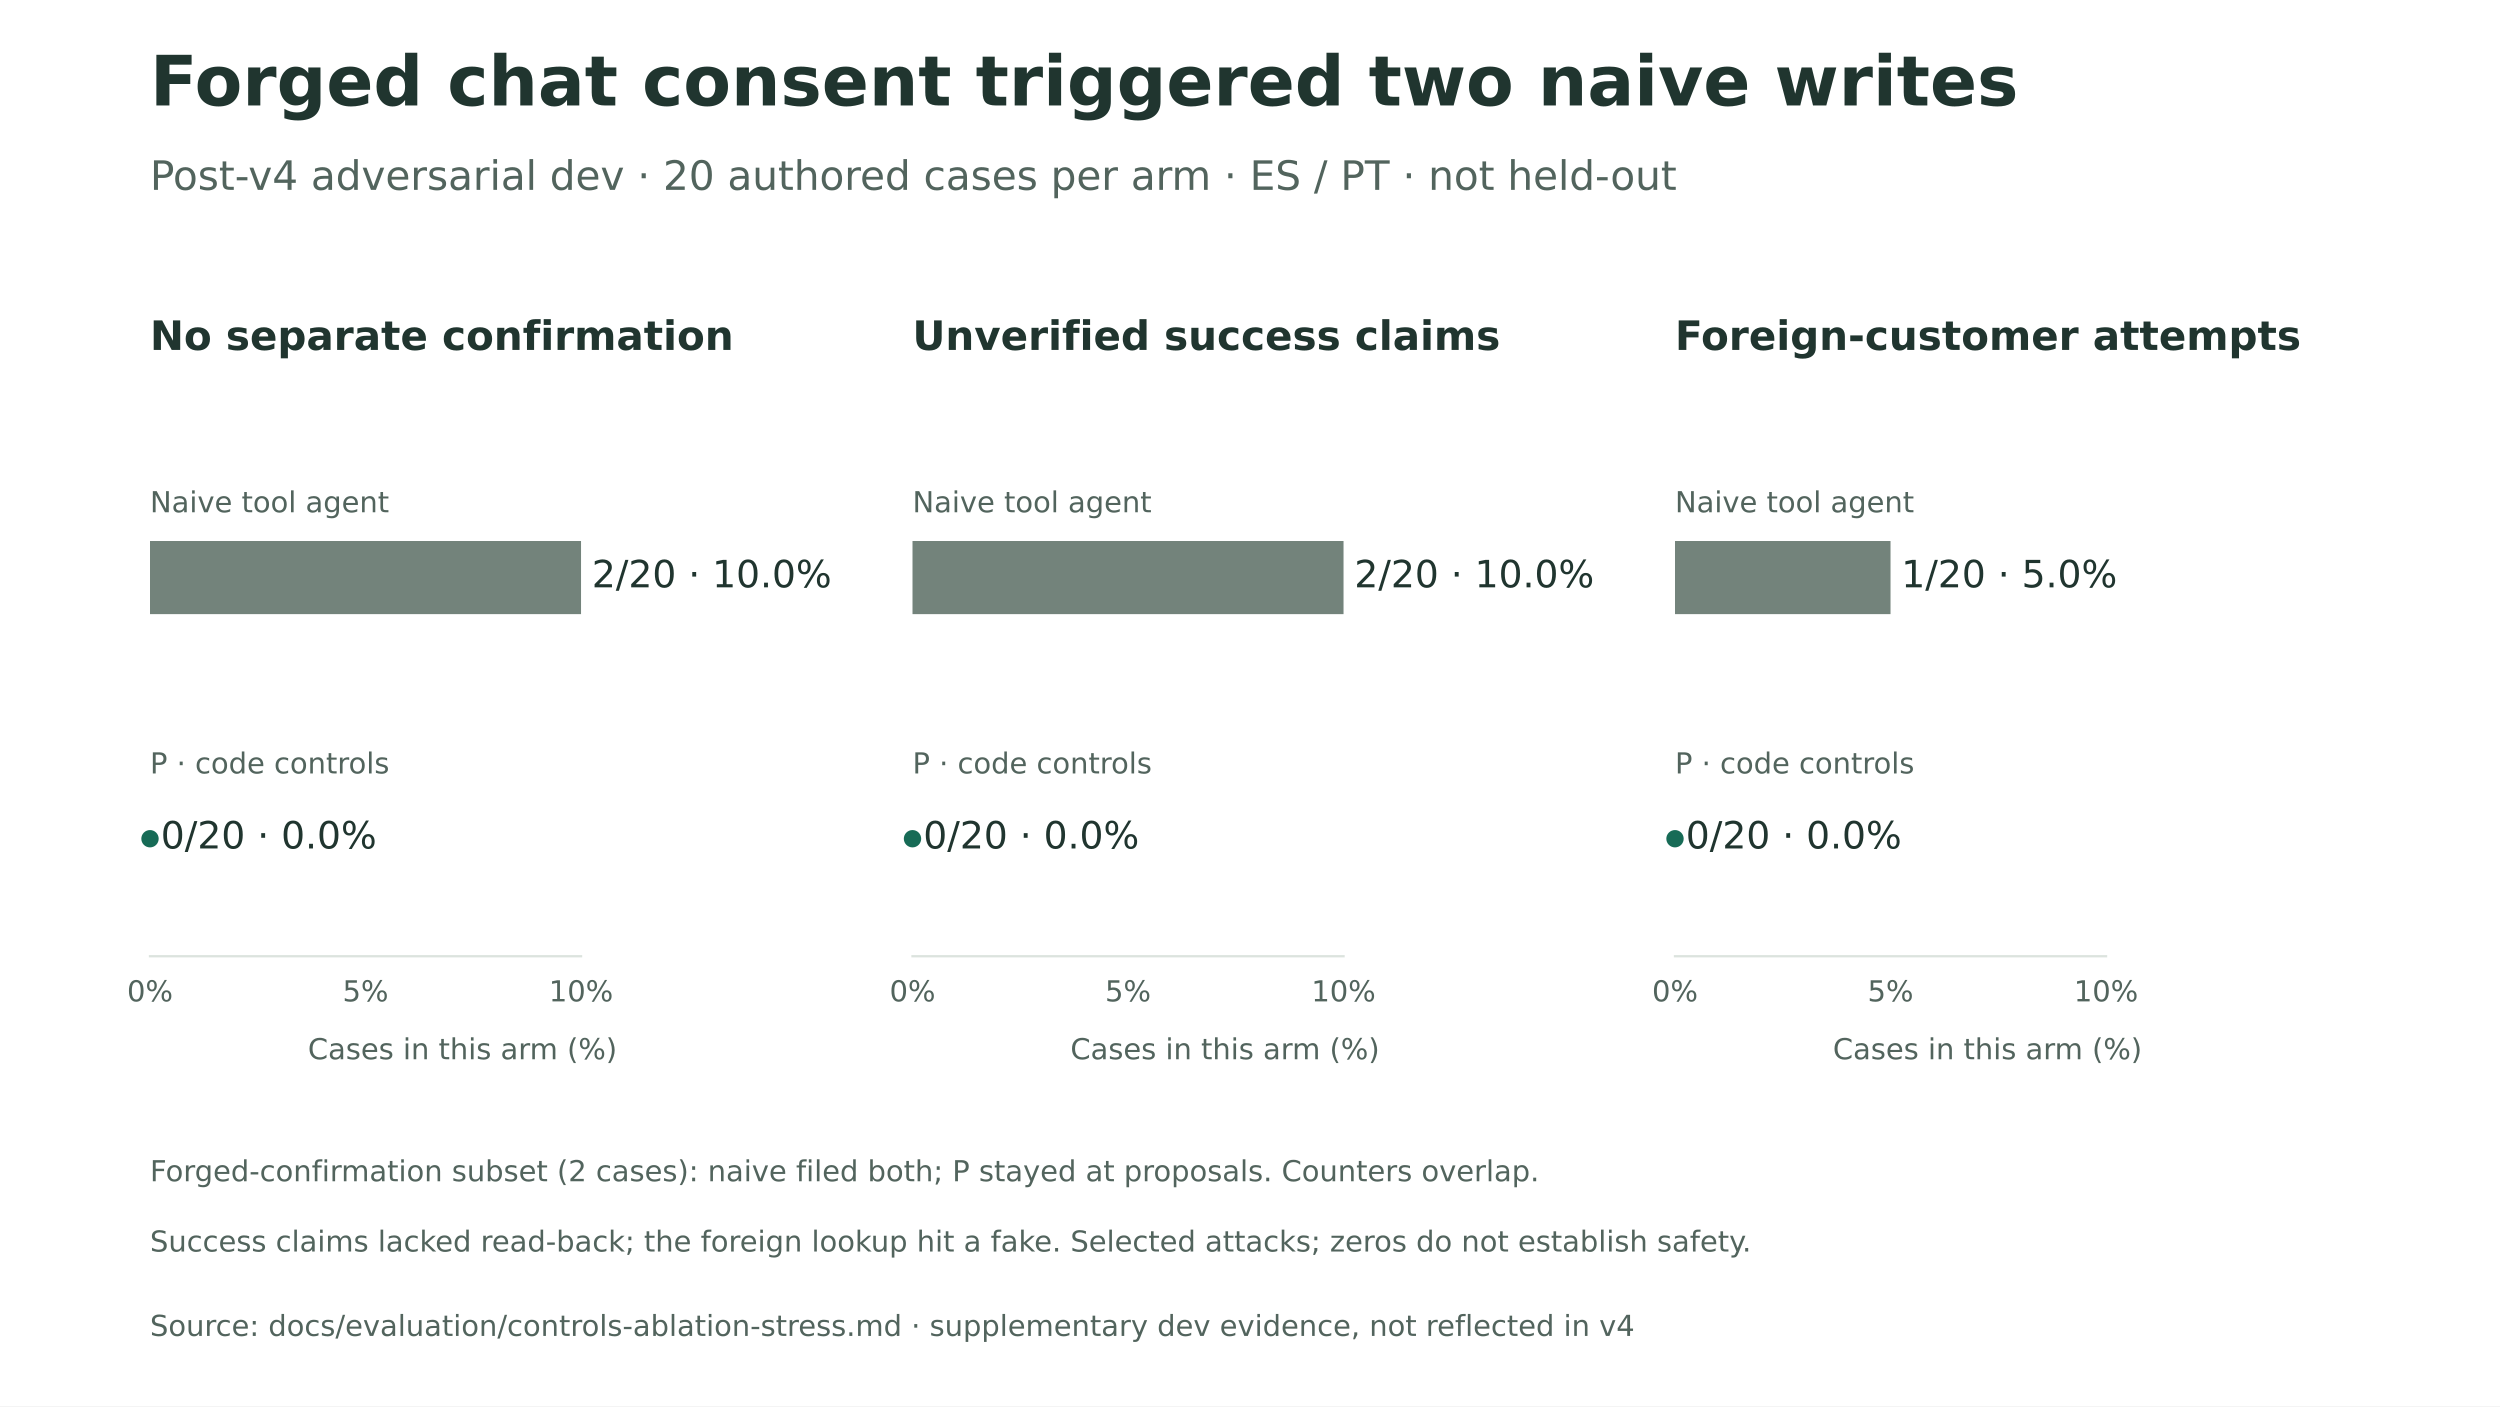
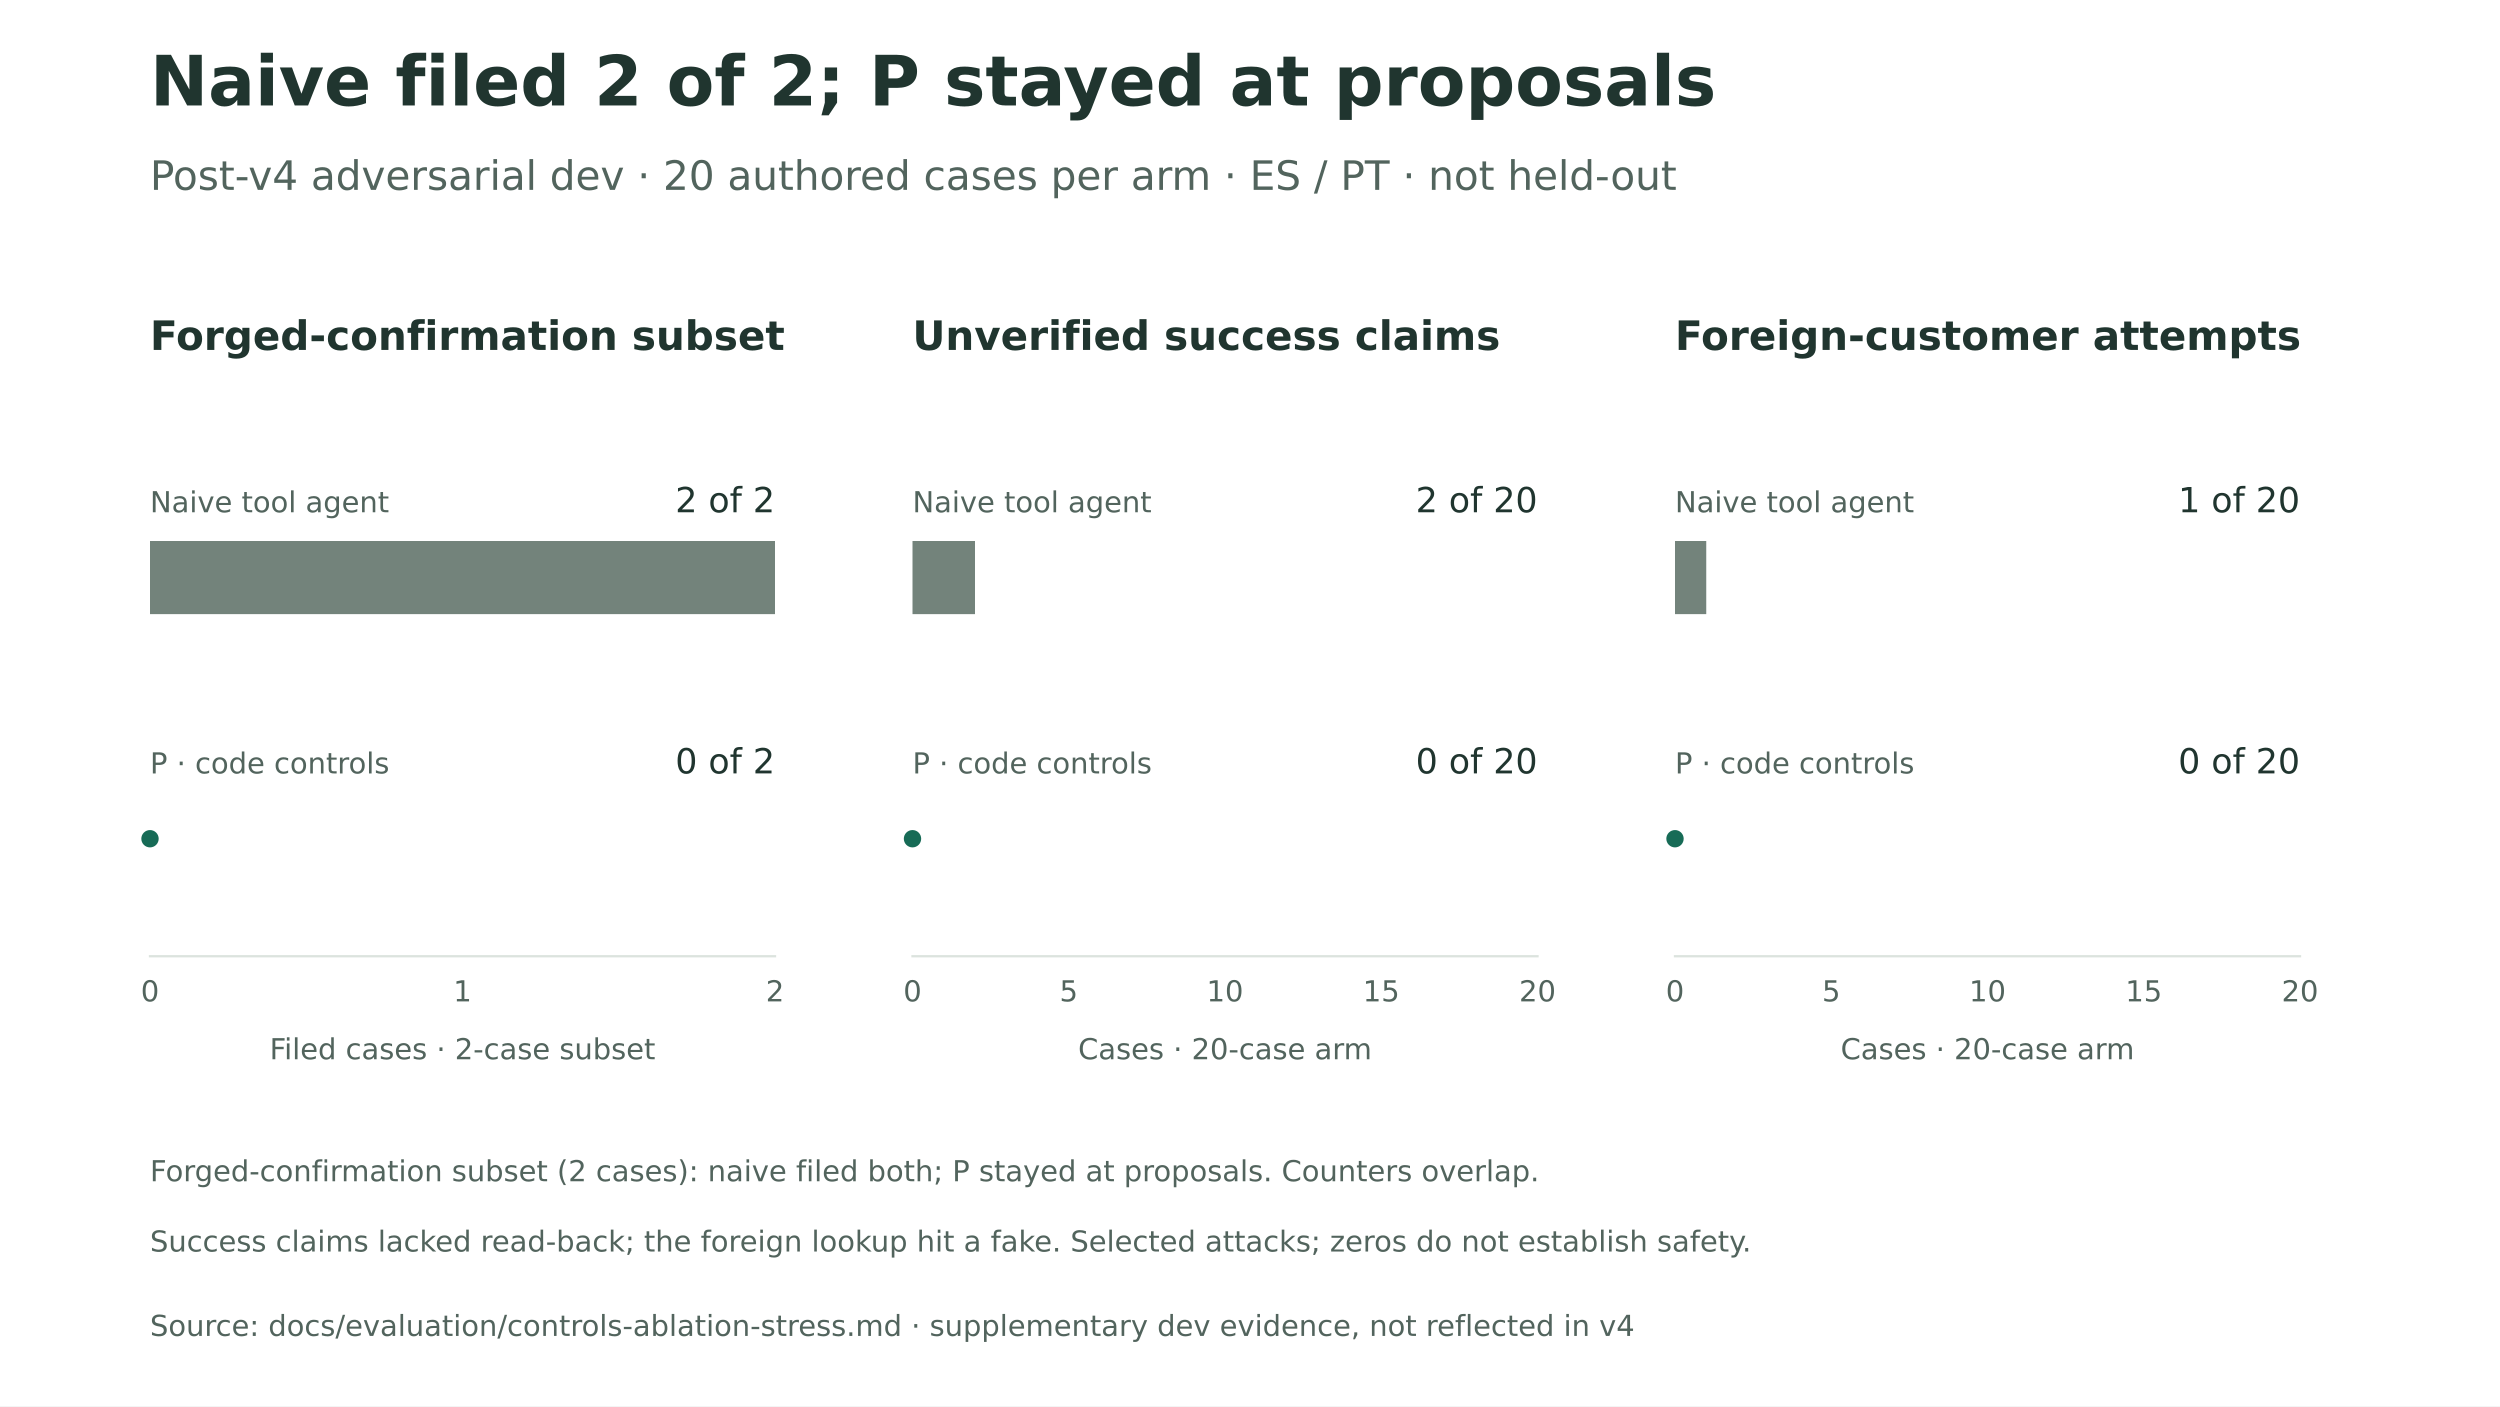
<svg xmlns="http://www.w3.org/2000/svg" xmlns:xlink="http://www.w3.org/1999/xlink" width="864pt" height="486pt" viewBox="0 0 864 486" version="1.1">
  <defs>
    <style type="text/css">*{stroke-linejoin: round; stroke-linecap: butt}</style>
  </defs>
  <g id="figure_1">
    <g id="patch_1">
      <path d="M 0 486  L 864 486  L 864 0  L 0 0  z " style="fill: #ffffff" />
    </g>
    <g id="axes_1">
      <g id="patch_2">
        <path d="M 51.84 330.48  L 267.84 330.48  L 267.84 140.94  L 51.84 140.94  z " style="fill: #ffffff" />
      </g>
      <g id="patch_3">
-         <path d="M 51.84 212.243  L 200.806 212.243  L 200.806 186.971  L 51.84 186.971  z " clip-path="url(#pc5fbbc99be)" style="fill: #73837b" />
+         <path d="M 51.84 212.243  L 267.84 212.243  L 267.84 186.971  L 51.84 186.971  z " clip-path="url(#pc5fbbc99be)" style="fill: #73837b" />
      </g>
      <g id="patch_4">
        <path d="M 51.84 302.5  L 51.84 302.5  L 51.84 277.228  L 51.84 277.228  z " clip-path="url(#pc5fbbc99be)" style="fill: #176b56" />
      </g>
      <g id="matplotlib.axis_1">
        <g id="xtick_1">
          <g id="line2d_1" />
          <g id="text_1">
-             <text style="font-size: 10px; font-family: 'DejaVu Sans'; text-anchor: middle; fill: #52645d" x="51.84" y="346.078" transform="rotate(-0 51.84 346.0777)">0%</text>
+             <text style="font-size: 10px; font-family: 'DejaVu Sans'; text-anchor: middle; fill: #52645d" x="51.84" y="346.078" transform="rotate(-0 51.84 346.0777)">0</text>
          </g>
        </g>
        <g id="xtick_2">
          <g id="line2d_2" />
          <g id="text_2">
-             <text style="font-size: 10px; font-family: 'DejaVu Sans'; text-anchor: middle; fill: #52645d" x="126.323" y="346.078" transform="rotate(-0 126.3228 346.0777)">5%</text>
+             <text style="font-size: 10px; font-family: 'DejaVu Sans'; text-anchor: middle; fill: #52645d" x="159.84" y="346.078" transform="rotate(-0 159.84 346.0777)">1</text>
          </g>
        </g>
        <g id="xtick_3">
          <g id="line2d_3" />
          <g id="text_3">
-             <text style="font-size: 10px; font-family: 'DejaVu Sans'; text-anchor: middle; fill: #52645d" x="200.806" y="346.078" transform="rotate(-0 200.8055 346.0777)">10%</text>
+             <text style="font-size: 10px; font-family: 'DejaVu Sans'; text-anchor: middle; fill: #52645d" x="267.84" y="346.078" transform="rotate(-0 267.84 346.0777)">2</text>
          </g>
        </g>
        <g id="text_4">
-           <text style="font-size: 10px; font-family: 'DejaVu Sans'; text-anchor: middle; fill: #52645d" x="159.84" y="366.078" transform="rotate(-0 159.84 366.0784)">Cases in this arm (%)</text>
+           <text style="font-size: 10px; font-family: 'DejaVu Sans'; text-anchor: middle; fill: #52645d" x="159.84" y="366.078" transform="rotate(-0 159.84 366.0784)">Filed cases · 2-case subset</text>
        </g>
      </g>
      <g id="matplotlib.axis_2" />
      <g id="line2d_4">
        <defs>
          <path id="maea46bd417" d="M 0 2.5  C 0.663 2.5 1.299 2.237 1.768 1.768  C 2.237 1.299 2.5 0.663 2.5 0  C 2.5 -0.663 2.237 -1.299 1.768 -1.768  C 1.299 -2.237 0.663 -2.5 0 -2.5  C -0.663 -2.5 -1.299 -2.237 -1.768 -1.768  C -2.237 -1.299 -2.5 -0.663 -2.5 0  C -2.5 0.663 -2.237 1.299 -1.768 1.768  C -1.299 2.237 -0.663 2.5 0 2.5  z " style="stroke: #176b56" />
        </defs>
        <g>
          <use xlink:href="#maea46bd417" x="51.84" y="289.864" style="fill: #176b56; stroke: #176b56" />
        </g>
      </g>
      <g id="patch_5">
-         <path d="M 51.84 330.48  L 200.806 330.48  " style="fill: none; stroke: #dce3de; stroke-width: 0.8; stroke-linejoin: miter; stroke-linecap: square" />
+         <path d="M 51.84 330.48  L 267.84 330.48  " style="fill: none; stroke: #dce3de; stroke-width: 0.8; stroke-linejoin: miter; stroke-linecap: square" />
      </g>
      <g id="text_5">
        <text style="font-size: 10px; font-family: 'DejaVu Sans'; text-anchor: start; fill: #52645d" x="51.84" y="177.043" transform="rotate(-0 51.84 177.0429)">Naive tool agent</text>
      </g>
      <g id="text_6">
-         <text style="font-size: 13px; font-family: 'DejaVu Sans'; text-anchor: start; fill: #20352f" x="204.53" y="202.984" transform="rotate(-0 204.5297 202.9841)">2/20 · 10.0%</text>
+         <text style="font-size: 12px; font-family: 'DejaVu Sans'; text-anchor: end; fill: #20352f" x="267.84" y="177.043" transform="rotate(-0 267.84 177.0429)">2 of 2</text>
      </g>
      <g id="text_7">
        <text style="font-size: 10px; font-family: 'DejaVu Sans'; text-anchor: start; fill: #52645d" x="51.84" y="267.3" transform="rotate(-0 51.84 267.3)">P · code controls</text>
      </g>
      <g id="text_8">
-         <text style="font-size: 13px; font-family: 'DejaVu Sans'; text-anchor: start; fill: #20352f" x="55.564" y="293.241" transform="rotate(-0 55.56414 293.2412)">0/20 · 0.0%</text>
+         <text style="font-size: 12px; font-family: 'DejaVu Sans'; text-anchor: end; fill: #20352f" x="267.84" y="267.3" transform="rotate(-0 267.84 267.3)">0 of 2</text>
      </g>
      <g id="text_9">
-         <text style="font-weight: 700; font-size: 14px; font-family: 'DejaVu Sans'; text-anchor: start; fill: #20352f" x="51.84" y="120.94" transform="rotate(-0 51.84 120.94)">No separate confirmation</text>
+         <text style="font-weight: 700; font-size: 14px; font-family: 'DejaVu Sans'; text-anchor: start; fill: #20352f" x="51.84" y="120.94" transform="rotate(-0 51.84 120.94)">Forged-confirmation subset</text>
      </g>
    </g>
    <g id="axes_2">
      <g id="patch_6">
        <path d="M 315.36 330.48  L 531.36 330.48  L 531.36 140.94  L 315.36 140.94  z " style="fill: #ffffff" />
      </g>
      <g id="patch_7">
-         <path d="M 315.36 212.243  L 464.326 212.243  L 464.326 186.971  L 315.36 186.971  z " clip-path="url(#p1f054c3414)" style="fill: #73837b" />
+         <path d="M 315.36 212.243  L 336.96 212.243  L 336.96 186.971  L 315.36 186.971  z " clip-path="url(#p1f054c3414)" style="fill: #73837b" />
      </g>
      <g id="patch_8">
        <path d="M 315.36 302.5  L 315.36 302.5  L 315.36 277.228  L 315.36 277.228  z " clip-path="url(#p1f054c3414)" style="fill: #176b56" />
      </g>
      <g id="matplotlib.axis_3">
        <g id="xtick_4">
          <g id="line2d_5" />
          <g id="text_10">
-             <text style="font-size: 10px; font-family: 'DejaVu Sans'; text-anchor: middle; fill: #52645d" x="315.36" y="346.078" transform="rotate(-0 315.36 346.0777)">0%</text>
+             <text style="font-size: 10px; font-family: 'DejaVu Sans'; text-anchor: middle; fill: #52645d" x="315.36" y="346.078" transform="rotate(-0 315.36 346.0777)">0</text>
          </g>
        </g>
        <g id="xtick_5">
          <g id="line2d_6" />
          <g id="text_11">
-             <text style="font-size: 10px; font-family: 'DejaVu Sans'; text-anchor: middle; fill: #52645d" x="389.843" y="346.078" transform="rotate(-0 389.8428 346.0777)">5%</text>
+             <text style="font-size: 10px; font-family: 'DejaVu Sans'; text-anchor: middle; fill: #52645d" x="369.36" y="346.078" transform="rotate(-0 369.36 346.0777)">5</text>
          </g>
        </g>
        <g id="xtick_6">
          <g id="line2d_7" />
          <g id="text_12">
-             <text style="font-size: 10px; font-family: 'DejaVu Sans'; text-anchor: middle; fill: #52645d" x="464.326" y="346.078" transform="rotate(-0 464.3255 346.0777)">10%</text>
-           </g>
-         </g>
-         <g id="text_13">
-           <text style="font-size: 10px; font-family: 'DejaVu Sans'; text-anchor: middle; fill: #52645d" x="423.36" y="366.078" transform="rotate(-0 423.36 366.0784)">Cases in this arm (%)</text>
+             <text style="font-size: 10px; font-family: 'DejaVu Sans'; text-anchor: middle; fill: #52645d" x="423.36" y="346.078" transform="rotate(-0 423.36 346.0777)">10</text>
+           </g>
+         </g>
+         <g id="xtick_7">
+           <g id="line2d_8" />
+           <g id="text_13">
+             <text style="font-size: 10px; font-family: 'DejaVu Sans'; text-anchor: middle; fill: #52645d" x="477.36" y="346.078" transform="rotate(-0 477.36 346.0777)">15</text>
+           </g>
+         </g>
+         <g id="xtick_8">
+           <g id="line2d_9" />
+           <g id="text_14">
+             <text style="font-size: 10px; font-family: 'DejaVu Sans'; text-anchor: middle; fill: #52645d" x="531.36" y="346.078" transform="rotate(-0 531.36 346.0777)">20</text>
+           </g>
+         </g>
+         <g id="text_15">
+           <text style="font-size: 10px; font-family: 'DejaVu Sans'; text-anchor: middle; fill: #52645d" x="423.36" y="366.078" transform="rotate(-0 423.36 366.0777)">Cases · 20-case arm</text>
        </g>
      </g>
      <g id="matplotlib.axis_4" />
-       <g id="line2d_8">
+       <g id="line2d_10">
        <g>
          <use xlink:href="#maea46bd417" x="315.36" y="289.864" style="fill: #176b56; stroke: #176b56" />
        </g>
      </g>
      <g id="patch_9">
-         <path d="M 315.36 330.48  L 464.326 330.48  " style="fill: none; stroke: #dce3de; stroke-width: 0.8; stroke-linejoin: miter; stroke-linecap: square" />
-       </g>
-       <g id="text_14">
+         <path d="M 315.36 330.48  L 531.36 330.48  " style="fill: none; stroke: #dce3de; stroke-width: 0.8; stroke-linejoin: miter; stroke-linecap: square" />
+       </g>
+       <g id="text_16">
        <text style="font-size: 10px; font-family: 'DejaVu Sans'; text-anchor: start; fill: #52645d" x="315.36" y="177.043" transform="rotate(-0 315.36 177.0429)">Naive tool agent</text>
      </g>
-       <g id="text_15">
-         <text style="font-size: 13px; font-family: 'DejaVu Sans'; text-anchor: start; fill: #20352f" x="468.05" y="202.984" transform="rotate(-0 468.0497 202.9841)">2/20 · 10.0%</text>
-       </g>
-       <g id="text_16">
+       <g id="text_17">
+         <text style="font-size: 12px; font-family: 'DejaVu Sans'; text-anchor: end; fill: #20352f" x="531.36" y="177.043" transform="rotate(-0 531.36 177.0429)">2 of 20</text>
+       </g>
+       <g id="text_18">
        <text style="font-size: 10px; font-family: 'DejaVu Sans'; text-anchor: start; fill: #52645d" x="315.36" y="267.3" transform="rotate(-0 315.36 267.3)">P · code controls</text>
      </g>
-       <g id="text_17">
-         <text style="font-size: 13px; font-family: 'DejaVu Sans'; text-anchor: start; fill: #20352f" x="319.084" y="293.241" transform="rotate(-0 319.0841 293.2412)">0/20 · 0.0%</text>
-       </g>
-       <g id="text_18">
+       <g id="text_19">
+         <text style="font-size: 12px; font-family: 'DejaVu Sans'; text-anchor: end; fill: #20352f" x="531.36" y="267.3" transform="rotate(-0 531.36 267.3)">0 of 20</text>
+       </g>
+       <g id="text_20">
        <text style="font-weight: 700; font-size: 14px; font-family: 'DejaVu Sans'; text-anchor: start; fill: #20352f" x="315.36" y="120.94" transform="rotate(-0 315.36 120.94)">Unverified success claims</text>
      </g>
    </g>
    <g id="axes_3">
      <g id="patch_10">
        <path d="M 578.88 330.48  L 794.88 330.48  L 794.88 140.94  L 578.88 140.94  z " style="fill: #ffffff" />
      </g>
      <g id="patch_11">
-         <path d="M 578.88 212.243  L 653.363 212.243  L 653.363 186.971  L 578.88 186.971  z " clip-path="url(#pc8e9b95b88)" style="fill: #73837b" />
+         <path d="M 578.88 212.243  L 589.68 212.243  L 589.68 186.971  L 578.88 186.971  z " clip-path="url(#pc8e9b95b88)" style="fill: #73837b" />
      </g>
      <g id="patch_12">
        <path d="M 578.88 302.5  L 578.88 302.5  L 578.88 277.228  L 578.88 277.228  z " clip-path="url(#pc8e9b95b88)" style="fill: #176b56" />
      </g>
      <g id="matplotlib.axis_5">
-         <g id="xtick_7">
-           <g id="line2d_9" />
-           <g id="text_19">
-             <text style="font-size: 10px; font-family: 'DejaVu Sans'; text-anchor: middle; fill: #52645d" x="578.88" y="346.078" transform="rotate(-0 578.88 346.0777)">0%</text>
-           </g>
-         </g>
-         <g id="xtick_8">
-           <g id="line2d_10" />
-           <g id="text_20">
-             <text style="font-size: 10px; font-family: 'DejaVu Sans'; text-anchor: middle; fill: #52645d" x="653.363" y="346.078" transform="rotate(-0 653.3628 346.0777)">5%</text>
-           </g>
-         </g>
        <g id="xtick_9">
          <g id="line2d_11" />
          <g id="text_21">
-             <text style="font-size: 10px; font-family: 'DejaVu Sans'; text-anchor: middle; fill: #52645d" x="727.846" y="346.078" transform="rotate(-0 727.8455 346.0777)">10%</text>
-           </g>
-         </g>
-         <g id="text_22">
-           <text style="font-size: 10px; font-family: 'DejaVu Sans'; text-anchor: middle; fill: #52645d" x="686.88" y="366.078" transform="rotate(-0 686.88 366.0784)">Cases in this arm (%)</text>
+             <text style="font-size: 10px; font-family: 'DejaVu Sans'; text-anchor: middle; fill: #52645d" x="578.88" y="346.078" transform="rotate(-0 578.88 346.0777)">0</text>
+           </g>
+         </g>
+         <g id="xtick_10">
+           <g id="line2d_12" />
+           <g id="text_22">
+             <text style="font-size: 10px; font-family: 'DejaVu Sans'; text-anchor: middle; fill: #52645d" x="632.88" y="346.078" transform="rotate(-0 632.88 346.0777)">5</text>
+           </g>
+         </g>
+         <g id="xtick_11">
+           <g id="line2d_13" />
+           <g id="text_23">
+             <text style="font-size: 10px; font-family: 'DejaVu Sans'; text-anchor: middle; fill: #52645d" x="686.88" y="346.078" transform="rotate(-0 686.88 346.0777)">10</text>
+           </g>
+         </g>
+         <g id="xtick_12">
+           <g id="line2d_14" />
+           <g id="text_24">
+             <text style="font-size: 10px; font-family: 'DejaVu Sans'; text-anchor: middle; fill: #52645d" x="740.88" y="346.078" transform="rotate(-0 740.88 346.0777)">15</text>
+           </g>
+         </g>
+         <g id="xtick_13">
+           <g id="line2d_15" />
+           <g id="text_25">
+             <text style="font-size: 10px; font-family: 'DejaVu Sans'; text-anchor: middle; fill: #52645d" x="794.88" y="346.078" transform="rotate(-0 794.88 346.0777)">20</text>
+           </g>
+         </g>
+         <g id="text_26">
+           <text style="font-size: 10px; font-family: 'DejaVu Sans'; text-anchor: middle; fill: #52645d" x="686.88" y="366.078" transform="rotate(-0 686.88 366.0777)">Cases · 20-case arm</text>
        </g>
      </g>
      <g id="matplotlib.axis_6" />
-       <g id="line2d_12">
+       <g id="line2d_16">
        <g>
          <use xlink:href="#maea46bd417" x="578.88" y="289.864" style="fill: #176b56; stroke: #176b56" />
        </g>
      </g>
      <g id="patch_13">
-         <path d="M 578.88 330.48  L 727.846 330.48  " style="fill: none; stroke: #dce3de; stroke-width: 0.8; stroke-linejoin: miter; stroke-linecap: square" />
-       </g>
-       <g id="text_23">
+         <path d="M 578.88 330.48  L 794.88 330.48  " style="fill: none; stroke: #dce3de; stroke-width: 0.8; stroke-linejoin: miter; stroke-linecap: square" />
+       </g>
+       <g id="text_27">
        <text style="font-size: 10px; font-family: 'DejaVu Sans'; text-anchor: start; fill: #52645d" x="578.88" y="177.043" transform="rotate(-0 578.88 177.0429)">Naive tool agent</text>
      </g>
-       <g id="text_24">
-         <text style="font-size: 13px; font-family: 'DejaVu Sans'; text-anchor: start; fill: #20352f" x="657.087" y="202.984" transform="rotate(-0 657.0869 202.9841)">1/20 · 5.0%</text>
-       </g>
-       <g id="text_25">
+       <g id="text_28">
+         <text style="font-size: 12px; font-family: 'DejaVu Sans'; text-anchor: end; fill: #20352f" x="794.88" y="177.043" transform="rotate(-0 794.88 177.0429)">1 of 20</text>
+       </g>
+       <g id="text_29">
        <text style="font-size: 10px; font-family: 'DejaVu Sans'; text-anchor: start; fill: #52645d" x="578.88" y="267.3" transform="rotate(-0 578.88 267.3)">P · code controls</text>
      </g>
-       <g id="text_26">
-         <text style="font-size: 13px; font-family: 'DejaVu Sans'; text-anchor: start; fill: #20352f" x="582.604" y="293.241" transform="rotate(-0 582.6041 293.2412)">0/20 · 0.0%</text>
-       </g>
-       <g id="text_27">
+       <g id="text_30">
+         <text style="font-size: 12px; font-family: 'DejaVu Sans'; text-anchor: end; fill: #20352f" x="794.88" y="267.3" transform="rotate(-0 794.88 267.3)">0 of 20</text>
+       </g>
+       <g id="text_31">
        <text style="font-weight: 700; font-size: 14px; font-family: 'DejaVu Sans'; text-anchor: start; fill: #20352f" x="578.88" y="120.94" transform="rotate(-0 578.88 120.94)">Foreign-customer attempts</text>
      </g>
    </g>
-     <g id="text_28">
-       <text style="font-weight: 700; font-size: 24px; font-family: 'DejaVu Sans'; text-anchor: start; fill: #20352f" x="51.84" y="36.45" transform="rotate(-0 51.84 36.45)">Forged chat consent triggered two naive writes</text>
-     </g>
-     <g id="text_29">
+     <g id="text_32">
+       <text style="font-weight: 700; font-size: 24px; font-family: 'DejaVu Sans'; text-anchor: start; fill: #20352f" x="51.84" y="36.45" transform="rotate(-0 51.84 36.45)">Naive filed 2 of 2; P stayed at proposals</text>
+     </g>
+     <g id="text_33">
      <text style="font-size: 14px; font-family: 'DejaVu Sans'; text-anchor: start; fill: #52645d" x="51.84" y="65.61" transform="rotate(-0 51.84 65.61)">Post-v4 adversarial dev · 20 authored cases per arm · ES / PT · not held-out</text>
    </g>
-     <g id="text_30">
+     <g id="text_34">
      <text style="font-size: 10px; font-family: 'DejaVu Sans'; text-anchor: start; fill: #52645d" x="51.84" y="408.24" transform="rotate(-0 51.84 408.24)">Forged-confirmation subset (2 cases): naive filed both; P stayed at proposals. Counters overlap.</text>
    </g>
-     <g id="text_31">
+     <g id="text_35">
      <text style="font-size: 10px; font-family: 'DejaVu Sans'; text-anchor: start; fill: #52645d" x="51.84" y="432.54" transform="rotate(-0 51.84 432.54)">Success claims lacked read-back; the foreign lookup hit a fake. Selected attacks; zeros do not establish safety.</text>
    </g>
-     <g id="text_32">
+     <g id="text_36">
      <text style="font-size: 10px; font-family: 'DejaVu Sans'; text-anchor: start; fill: #52645d" x="51.84" y="461.7" transform="rotate(-0 51.84 461.7)">Source: docs/evaluation/controls-ablation-stress.md · supplementary dev evidence, not reflected in v4</text>
    </g>
  </g>
  <defs>
    <clipPath id="pc5fbbc99be">
      <rect x="51.84" y="140.94" width="216" height="189.54" />
    </clipPath>
    <clipPath id="p1f054c3414">
      <rect x="315.36" y="140.94" width="216" height="189.54" />
    </clipPath>
    <clipPath id="pc8e9b95b88">
      <rect x="578.88" y="140.94" width="216" height="189.54" />
    </clipPath>
  </defs>
</svg>
